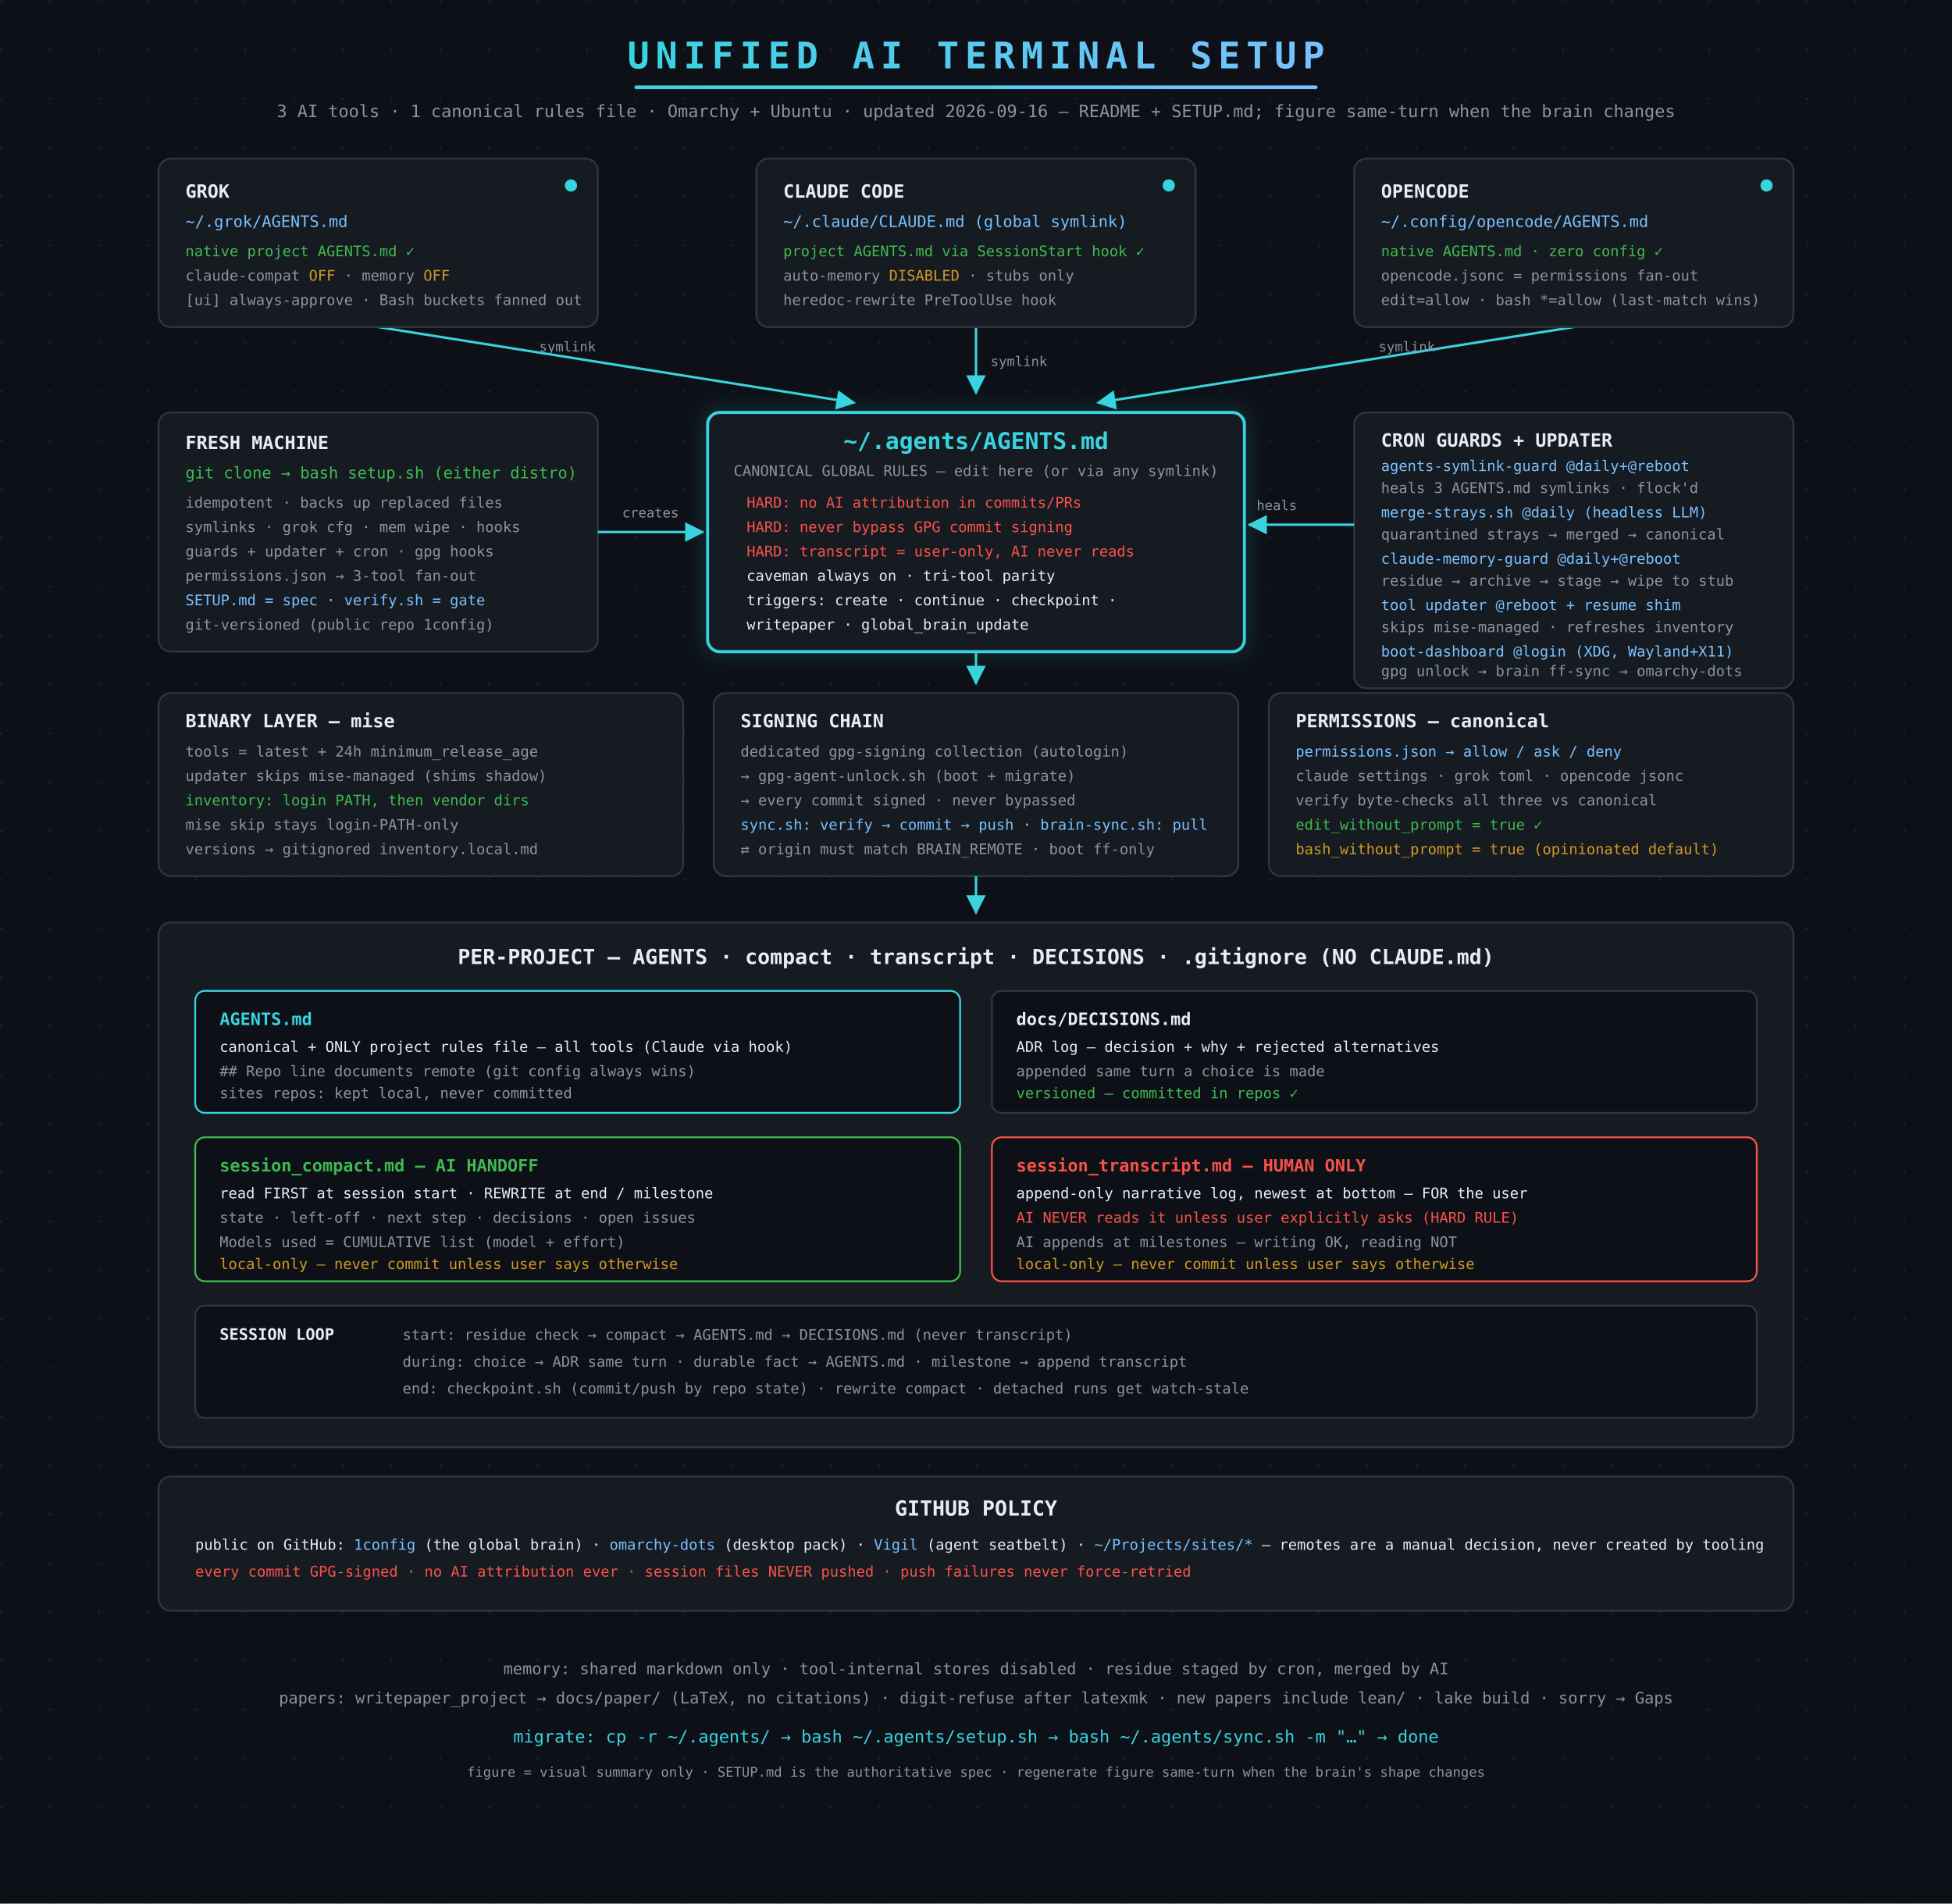
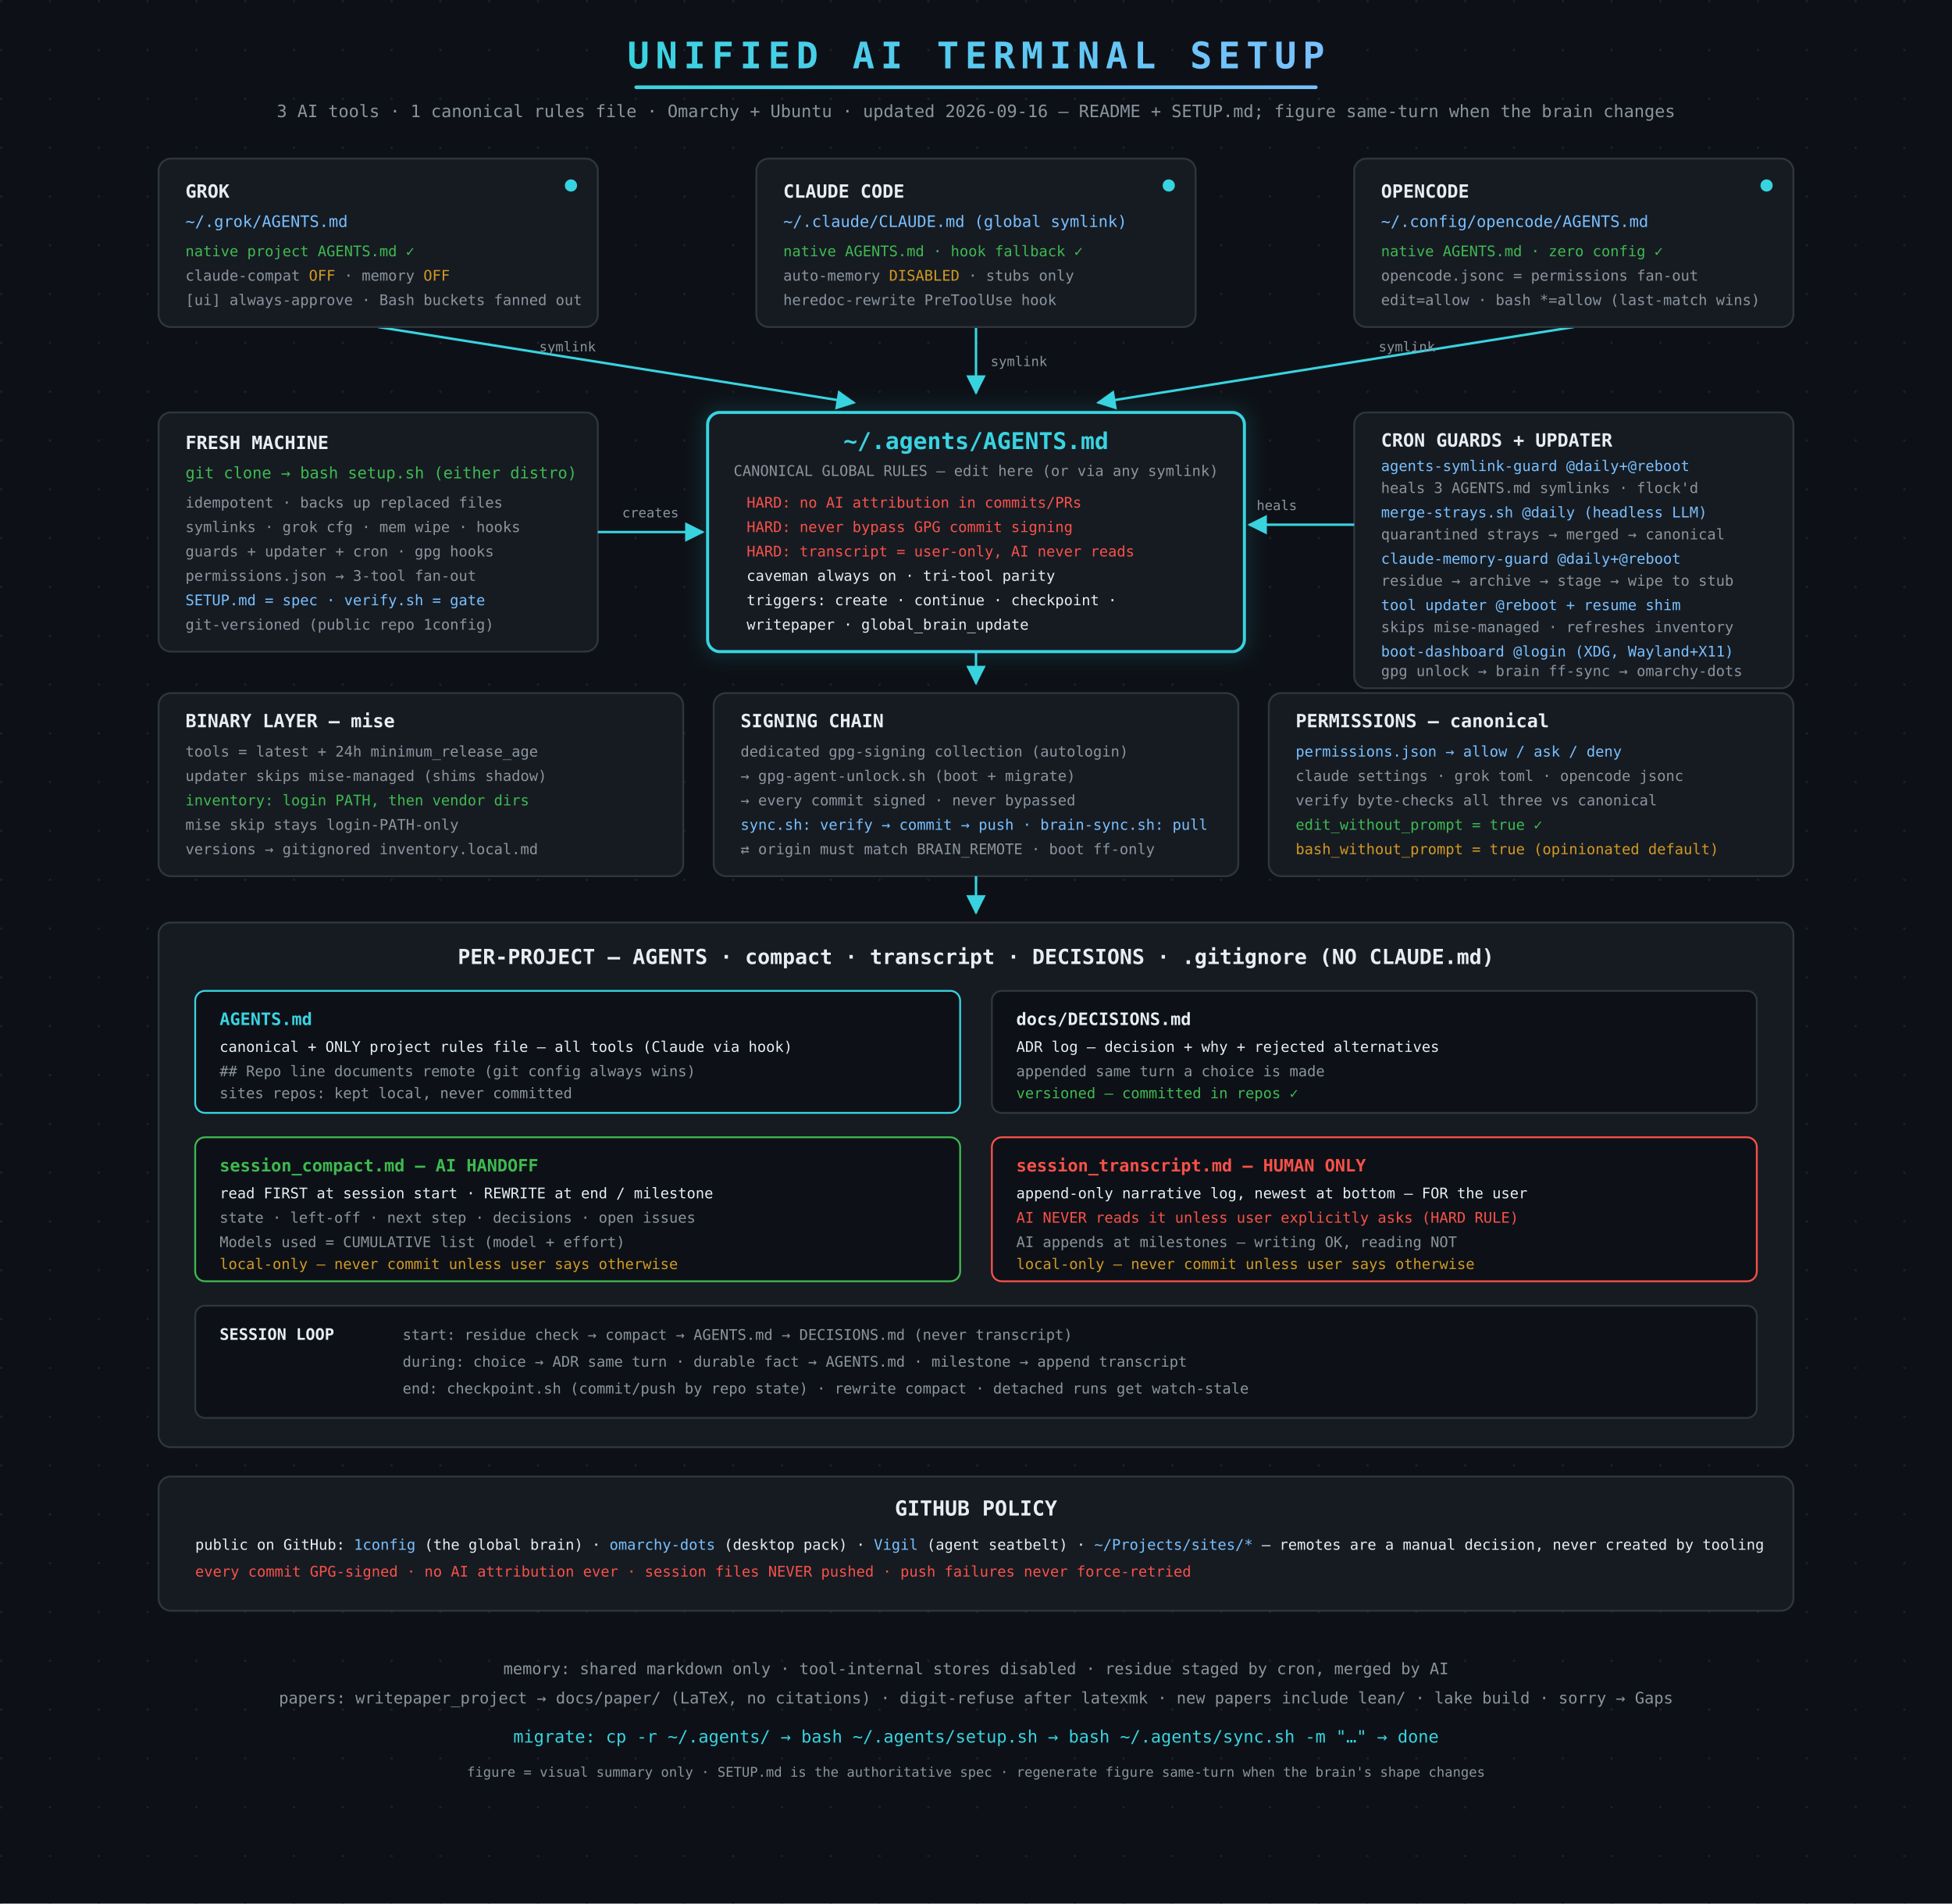
<svg xmlns="http://www.w3.org/2000/svg" width="1600" height="1560" viewBox="0 0 1600 1560" font-family="DejaVu Sans Mono, monospace">
  <defs>
    <pattern id="grid" width="40" height="40" patternUnits="userSpaceOnUse">
      <circle cx="1" cy="1" r="1" fill="#1c2128" />
    </pattern>
    <linearGradient id="acc" x1="0" y1="0" x2="1" y2="0">
      <stop offset="0" stop-color="#39d3e0" />
      <stop offset="1" stop-color="#79c0ff" />
    </linearGradient>
    <filter id="glow" x="-60%" y="-60%" width="220%" height="220%">
      <feGaussianBlur stdDeviation="7" />
    </filter>
    <marker id="arr" viewBox="0 0 10 10" refX="9" refY="5" markerWidth="8" markerHeight="8" orient="auto-start-reverse">
      <path d="M0,0 L10,5 L0,10 z" fill="#39d3e0" />
    </marker>
    <marker id="arrd" viewBox="0 0 10 10" refX="9" refY="5" markerWidth="7" markerHeight="7" orient="auto-start-reverse">
      <path d="M0,0 L10,5 L0,10 z" fill="#d29922" />
    </marker>
  </defs>
  <rect width="1600" height="1560" fill="#0d1117" />
  <rect width="1600" height="1560" fill="url(#grid)" />
  <text x="800" y="56" text-anchor="middle" font-size="30" font-weight="bold" fill="url(#acc)" letter-spacing="5">UNIFIED AI TERMINAL SETUP</text>
  <rect x="520" y="70" width="560" height="3" rx="1.5" fill="url(#acc)" />
  <text x="800" y="96" text-anchor="middle" font-size="14" fill="#8b949e">3 AI tools · 1 canonical rules file · Omarchy + Ubuntu · updated 2026-09-16 — README + SETUP.md; figure same-turn when the brain changes</text>
  <line x1="310" y1="268" x2="700" y2="330" stroke="#39d3e0" stroke-width="2" marker-end="url(#arr)" />
  <text x="442" y="288" font-size="11" fill="#8b949e">symlink</text>
  <line x1="800" y1="268" x2="800" y2="322" stroke="#39d3e0" stroke-width="2" marker-end="url(#arr)" />
  <text x="812" y="300" font-size="11" fill="#8b949e">symlink</text>
  <line x1="1290" y1="268" x2="900" y2="330" stroke="#39d3e0" stroke-width="2" marker-end="url(#arr)" />
  <text x="1130" y="288" font-size="11" fill="#8b949e">symlink</text>
  <rect x="130" y="130" width="360" height="138" rx="10" fill="#161b22" stroke="#30363d" stroke-width="1.5" />
  <circle cx="468" cy="152" r="5" fill="#39d3e0" />
  <text x="152" y="162" font-size="15" font-weight="bold" fill="#e6edf3">GROK</text>
  <text x="152" y="186" font-size="13" fill="#79c0ff">~/.grok/AGENTS.md</text>
  <text x="152" y="210" font-size="12" fill="#3fb950">native project AGENTS.md ✓</text>
  <text x="152" y="230" font-size="12" fill="#8b949e">claude-compat <tspan fill="#d29922">OFF</tspan> · memory <tspan fill="#d29922">OFF</tspan>
  </text>
  <text x="152" y="250" font-size="12" fill="#8b949e">[ui] always-approve · Bash buckets fanned out</text>
  <rect x="620" y="130" width="360" height="138" rx="10" fill="#161b22" stroke="#30363d" stroke-width="1.5" />
  <circle cx="958" cy="152" r="5" fill="#39d3e0" />
  <text x="642" y="162" font-size="15" font-weight="bold" fill="#e6edf3">CLAUDE CODE</text>
  <text x="642" y="186" font-size="13" fill="#79c0ff">~/.claude/CLAUDE.md (global symlink)</text>
-   <text x="642" y="210" font-size="12" fill="#3fb950">project AGENTS.md via SessionStart hook ✓</text>
+   <text x="642" y="210" font-size="12" fill="#3fb950">native AGENTS.md · hook fallback ✓</text>
  <text x="642" y="230" font-size="12" fill="#8b949e">auto-memory <tspan fill="#d29922">DISABLED</tspan> · stubs only</text>
  <text x="642" y="250" font-size="12" fill="#8b949e">heredoc-rewrite PreToolUse hook</text>
  <rect x="1110" y="130" width="360" height="138" rx="10" fill="#161b22" stroke="#30363d" stroke-width="1.5" />
  <circle cx="1448" cy="152" r="5" fill="#39d3e0" />
  <text x="1132" y="162" font-size="15" font-weight="bold" fill="#e6edf3">OPENCODE</text>
  <text x="1132" y="186" font-size="13" fill="#79c0ff">~/.config/opencode/AGENTS.md</text>
  <text x="1132" y="210" font-size="12" fill="#3fb950">native AGENTS.md · zero config ✓</text>
  <text x="1132" y="230" font-size="12" fill="#8b949e">opencode.jsonc = permissions fan-out</text>
  <text x="1132" y="250" font-size="12" fill="#8b949e">edit=allow · bash *=allow (last-match wins)</text>
  <rect x="580" y="338" width="440" height="196" rx="10" fill="none" stroke="#39d3e0" stroke-width="2.5" opacity="0.55" filter="url(#glow)" />
  <rect x="580" y="338" width="440" height="196" rx="10" fill="#161b22" stroke="#39d3e0" stroke-width="2.5" />
  <text x="800" y="368" text-anchor="middle" font-size="19" font-weight="bold" fill="#39d3e0">~/.agents/AGENTS.md</text>
  <text x="800" y="390" text-anchor="middle" font-size="12" fill="#8b949e">CANONICAL GLOBAL RULES — edit here (or via any symlink)</text>
  <text x="612" y="416" font-size="12" fill="#f85149">HARD: no AI attribution in commits/PRs</text>
  <text x="612" y="436" font-size="12" fill="#f85149">HARD: never bypass GPG commit signing</text>
  <text x="612" y="456" font-size="12" fill="#f85149">HARD: transcript = user-only, AI never reads</text>
  <text x="612" y="476" font-size="12" fill="#e6edf3">caveman always on · tri-tool parity</text>
  <text x="612" y="496" font-size="12" fill="#e6edf3">triggers: create · continue · checkpoint ·</text>
  <text x="612" y="516" font-size="12" fill="#e6edf3">writepaper · global_brain_update</text>
  <rect x="1110" y="338" width="360" height="226" rx="10" fill="#161b22" stroke="#30363d" stroke-width="1.5" />
  <text x="1132" y="366" font-size="15" font-weight="bold" fill="#e6edf3">CRON GUARDS + UPDATER</text>
  <text x="1132" y="386" font-size="12" fill="#79c0ff">agents-symlink-guard @daily+@reboot</text>
  <text x="1132" y="404" font-size="12" fill="#8b949e">heals 3 AGENTS.md symlinks · flock'd</text>
  <text x="1132" y="424" font-size="12" fill="#79c0ff">merge-strays.sh @daily (headless LLM)</text>
  <text x="1132" y="442" font-size="12" fill="#8b949e">quarantined strays → merged → canonical</text>
  <text x="1132" y="462" font-size="12" fill="#79c0ff">claude-memory-guard @daily+@reboot</text>
  <text x="1132" y="480" font-size="12" fill="#8b949e">residue → archive → stage → wipe to stub</text>
  <text x="1132" y="500" font-size="12" fill="#79c0ff">tool updater @reboot + resume shim</text>
  <text x="1132" y="518" font-size="12" fill="#8b949e">skips mise-managed · refreshes inventory</text>
  <text x="1132" y="538" font-size="12" fill="#79c0ff">boot-dashboard @login (XDG, Wayland+X11)</text>
  <text x="1132" y="554" font-size="12" fill="#8b949e">gpg unlock → brain ff-sync → omarchy-dots</text>
  <line x1="1110" y1="430" x2="1024" y2="430" stroke="#39d3e0" stroke-width="2" marker-end="url(#arr)" />
  <text x="1030" y="418" font-size="11" fill="#8b949e">heals</text>
  <rect x="130" y="338" width="360" height="196" rx="10" fill="#161b22" stroke="#30363d" stroke-width="1.5" />
  <text x="152" y="368" font-size="15" font-weight="bold" fill="#e6edf3">FRESH MACHINE</text>
  <text x="152" y="392" font-size="13" fill="#3fb950">git clone → bash setup.sh (either distro)</text>
  <text x="152" y="416" font-size="12" fill="#8b949e">idempotent · backs up replaced files</text>
  <text x="152" y="436" font-size="12" fill="#8b949e">symlinks · grok cfg · mem wipe · hooks</text>
  <text x="152" y="456" font-size="12" fill="#8b949e">guards + updater + cron · gpg hooks</text>
  <text x="152" y="476" font-size="12" fill="#8b949e">permissions.json → 3-tool fan-out</text>
  <text x="152" y="496" font-size="12" fill="#79c0ff">SETUP.md = spec · verify.sh = gate</text>
  <text x="152" y="516" font-size="12" fill="#8b949e">git-versioned (public repo 1config)</text>
  <line x1="490" y1="436" x2="576" y2="436" stroke="#39d3e0" stroke-width="2" marker-end="url(#arr)" />
  <text x="510" y="424" font-size="11" fill="#8b949e">creates</text>
  <line x1="800" y1="534" x2="800" y2="560" stroke="#39d3e0" stroke-width="2" marker-end="url(#arr)" />
  <rect x="130" y="568" width="430" height="150" rx="10" fill="#161b22" stroke="#30363d" stroke-width="1.5" />
  <text x="152" y="596" font-size="15" font-weight="bold" fill="#e6edf3">BINARY LAYER — mise</text>
  <text x="152" y="620" font-size="12" fill="#8b949e">tools = latest + 24h minimum_release_age</text>
  <text x="152" y="640" font-size="12" fill="#8b949e">updater skips mise-managed (shims shadow)</text>
  <text x="152" y="660" font-size="12" fill="#3fb950">inventory: login PATH, then vendor dirs</text>
  <text x="152" y="680" font-size="12" fill="#8b949e">mise skip stays login-PATH-only</text>
  <text x="152" y="700" font-size="12" fill="#8b949e">versions → gitignored inventory.local.md</text>
  <rect x="585" y="568" width="430" height="150" rx="10" fill="#161b22" stroke="#30363d" stroke-width="1.5" />
  <text x="607" y="596" font-size="15" font-weight="bold" fill="#e6edf3">SIGNING CHAIN</text>
  <text x="607" y="620" font-size="12" fill="#8b949e">dedicated gpg-signing collection (autologin)</text>
  <text x="607" y="640" font-size="12" fill="#8b949e">→ gpg-agent-unlock.sh (boot + migrate)</text>
  <text x="607" y="660" font-size="12" fill="#8b949e">→ every commit signed · never bypassed</text>
  <text x="607" y="680" font-size="12" fill="#79c0ff">sync.sh: verify → commit → push · brain-sync.sh: pull</text>
  <text x="607" y="700" font-size="12" fill="#8b949e">⇄ origin must match BRAIN_REMOTE · boot ff-only</text>
  <rect x="1040" y="568" width="430" height="150" rx="10" fill="#161b22" stroke="#30363d" stroke-width="1.5" />
  <text x="1062" y="596" font-size="15" font-weight="bold" fill="#e6edf3">PERMISSIONS — canonical</text>
  <text x="1062" y="620" font-size="12" fill="#79c0ff">permissions.json → allow / ask / deny</text>
  <text x="1062" y="640" font-size="12" fill="#8b949e">claude settings · grok toml · opencode jsonc</text>
  <text x="1062" y="660" font-size="12" fill="#8b949e">verify byte-checks all three vs canonical</text>
  <text x="1062" y="680" font-size="12" fill="#3fb950">edit_without_prompt = true ✓</text>
  <text x="1062" y="700" font-size="12" fill="#d29922">bash_without_prompt = true (opinionated default)</text>
  <line x1="800" y1="718" x2="800" y2="748" stroke="#39d3e0" stroke-width="2" marker-end="url(#arr)" />
  <rect x="130" y="756" width="1340" height="430" rx="10" fill="#161b22" stroke="#30363d" stroke-width="1.5" />
  <text x="800" y="790" text-anchor="middle" font-size="17" font-weight="bold" fill="#e6edf3">PER-PROJECT — AGENTS · compact · transcript · DECISIONS · .gitignore (NO CLAUDE.md)</text>
  <rect x="160" y="812" width="627" height="100" rx="8" fill="#0d1117" stroke="#39d3e0" stroke-width="1.5" />
  <text x="180" y="840" font-size="14" font-weight="bold" fill="#39d3e0">AGENTS.md</text>
  <text x="180" y="862" font-size="12" fill="#e6edf3">canonical + ONLY project rules file — all tools (Claude via hook)</text>
  <text x="180" y="882" font-size="12" fill="#8b949e">## Repo line documents remote (git config always wins)</text>
  <text x="180" y="900" font-size="12" fill="#8b949e">sites repos: kept local, never committed</text>
  <rect x="813" y="812" width="627" height="100" rx="8" fill="#0d1117" stroke="#30363d" stroke-width="1.5" />
  <text x="833" y="840" font-size="14" font-weight="bold" fill="#e6edf3">docs/DECISIONS.md</text>
  <text x="833" y="862" font-size="12" fill="#e6edf3">ADR log — decision + why + rejected alternatives</text>
  <text x="833" y="882" font-size="12" fill="#8b949e">appended same turn a choice is made</text>
  <text x="833" y="900" font-size="12" fill="#3fb950">versioned — committed in repos ✓</text>
  <rect x="160" y="932" width="627" height="118" rx="8" fill="#0d1117" stroke="#3fb950" stroke-width="1.5" />
  <text x="180" y="960" font-size="14" font-weight="bold" fill="#3fb950">session_compact.md — AI HANDOFF</text>
  <text x="180" y="982" font-size="12" fill="#e6edf3">read FIRST at session start · REWRITE at end / milestone</text>
  <text x="180" y="1002" font-size="12" fill="#8b949e">state · left-off · next step · decisions · open issues</text>
  <text x="180" y="1022" font-size="12" fill="#8b949e">Models used = CUMULATIVE list (model + effort)</text>
  <text x="180" y="1040" font-size="12" fill="#d29922">local-only — never commit unless user says otherwise</text>
  <rect x="813" y="932" width="627" height="118" rx="8" fill="#0d1117" stroke="#f85149" stroke-width="1.5" />
  <text x="833" y="960" font-size="14" font-weight="bold" fill="#f85149">session_transcript.md — HUMAN ONLY</text>
  <text x="833" y="982" font-size="12" fill="#e6edf3">append-only narrative log, newest at bottom — FOR the user</text>
  <text x="833" y="1002" font-size="12" fill="#f85149">AI NEVER reads it unless user explicitly asks (HARD RULE)</text>
  <text x="833" y="1022" font-size="12" fill="#8b949e">AI appends at milestones — writing OK, reading NOT</text>
  <text x="833" y="1040" font-size="12" fill="#d29922">local-only — never commit unless user says otherwise</text>
  <rect x="160" y="1070" width="1280" height="92" rx="8" fill="#0d1117" stroke="#30363d" stroke-width="1.5" />
  <text x="180" y="1098" font-size="13" font-weight="bold" fill="#e6edf3">SESSION LOOP</text>
  <text x="330" y="1098" font-size="12" fill="#8b949e">start: residue check → compact → AGENTS.md → DECISIONS.md (never transcript)</text>
  <text x="330" y="1120" font-size="12" fill="#8b949e">during: choice → ADR same turn · durable fact → AGENTS.md · milestone → append transcript</text>
  <text x="330" y="1142" font-size="12" fill="#8b949e">end: checkpoint.sh (commit/push by repo state) · rewrite compact · detached runs get watch-stale</text>
  <rect x="130" y="1210" width="1340" height="110" rx="10" fill="#161b22" stroke="#30363d" stroke-width="1.5" />
  <text x="800" y="1242" text-anchor="middle" font-size="17" font-weight="bold" fill="#e6edf3">GITHUB POLICY</text>
  <text x="160" y="1270" font-size="12" fill="#e6edf3">public on GitHub: <tspan fill="#79c0ff">1config</tspan> (the global brain) · <tspan fill="#79c0ff">omarchy-dots</tspan> (desktop pack) · <tspan fill="#79c0ff">Vigil</tspan> (agent seatbelt) · <tspan fill="#79c0ff">~/Projects/sites/*</tspan> — remotes are a manual decision, never created by tooling</text>
  <text x="160" y="1292" font-size="12" fill="#f85149">every commit GPG-signed · no AI attribution ever · session files NEVER pushed · push failures never force-retried</text>
  <text x="800" y="1372" text-anchor="middle" font-size="13" fill="#8b949e">memory: shared markdown only · tool-internal stores disabled · residue staged by cron, merged by AI</text>
  <text x="800" y="1396" text-anchor="middle" font-size="13" fill="#8b949e">papers: writepaper_project → docs/paper/ (LaTeX, no citations) · digit-refuse after latexmk · new papers include lean/ · lake build · sorry → Gaps</text>
  <text x="800" y="1428" text-anchor="middle" font-size="14" fill="#39d3e0">migrate: cp -r ~/.agents/ → bash ~/.agents/setup.sh → bash ~/.agents/sync.sh -m "…" → done</text>
  <text x="800" y="1456" text-anchor="middle" font-size="11" fill="#8b949e">figure = visual summary only · SETUP.md is the authoritative spec · regenerate figure same-turn when the brain's shape changes</text>
</svg>
